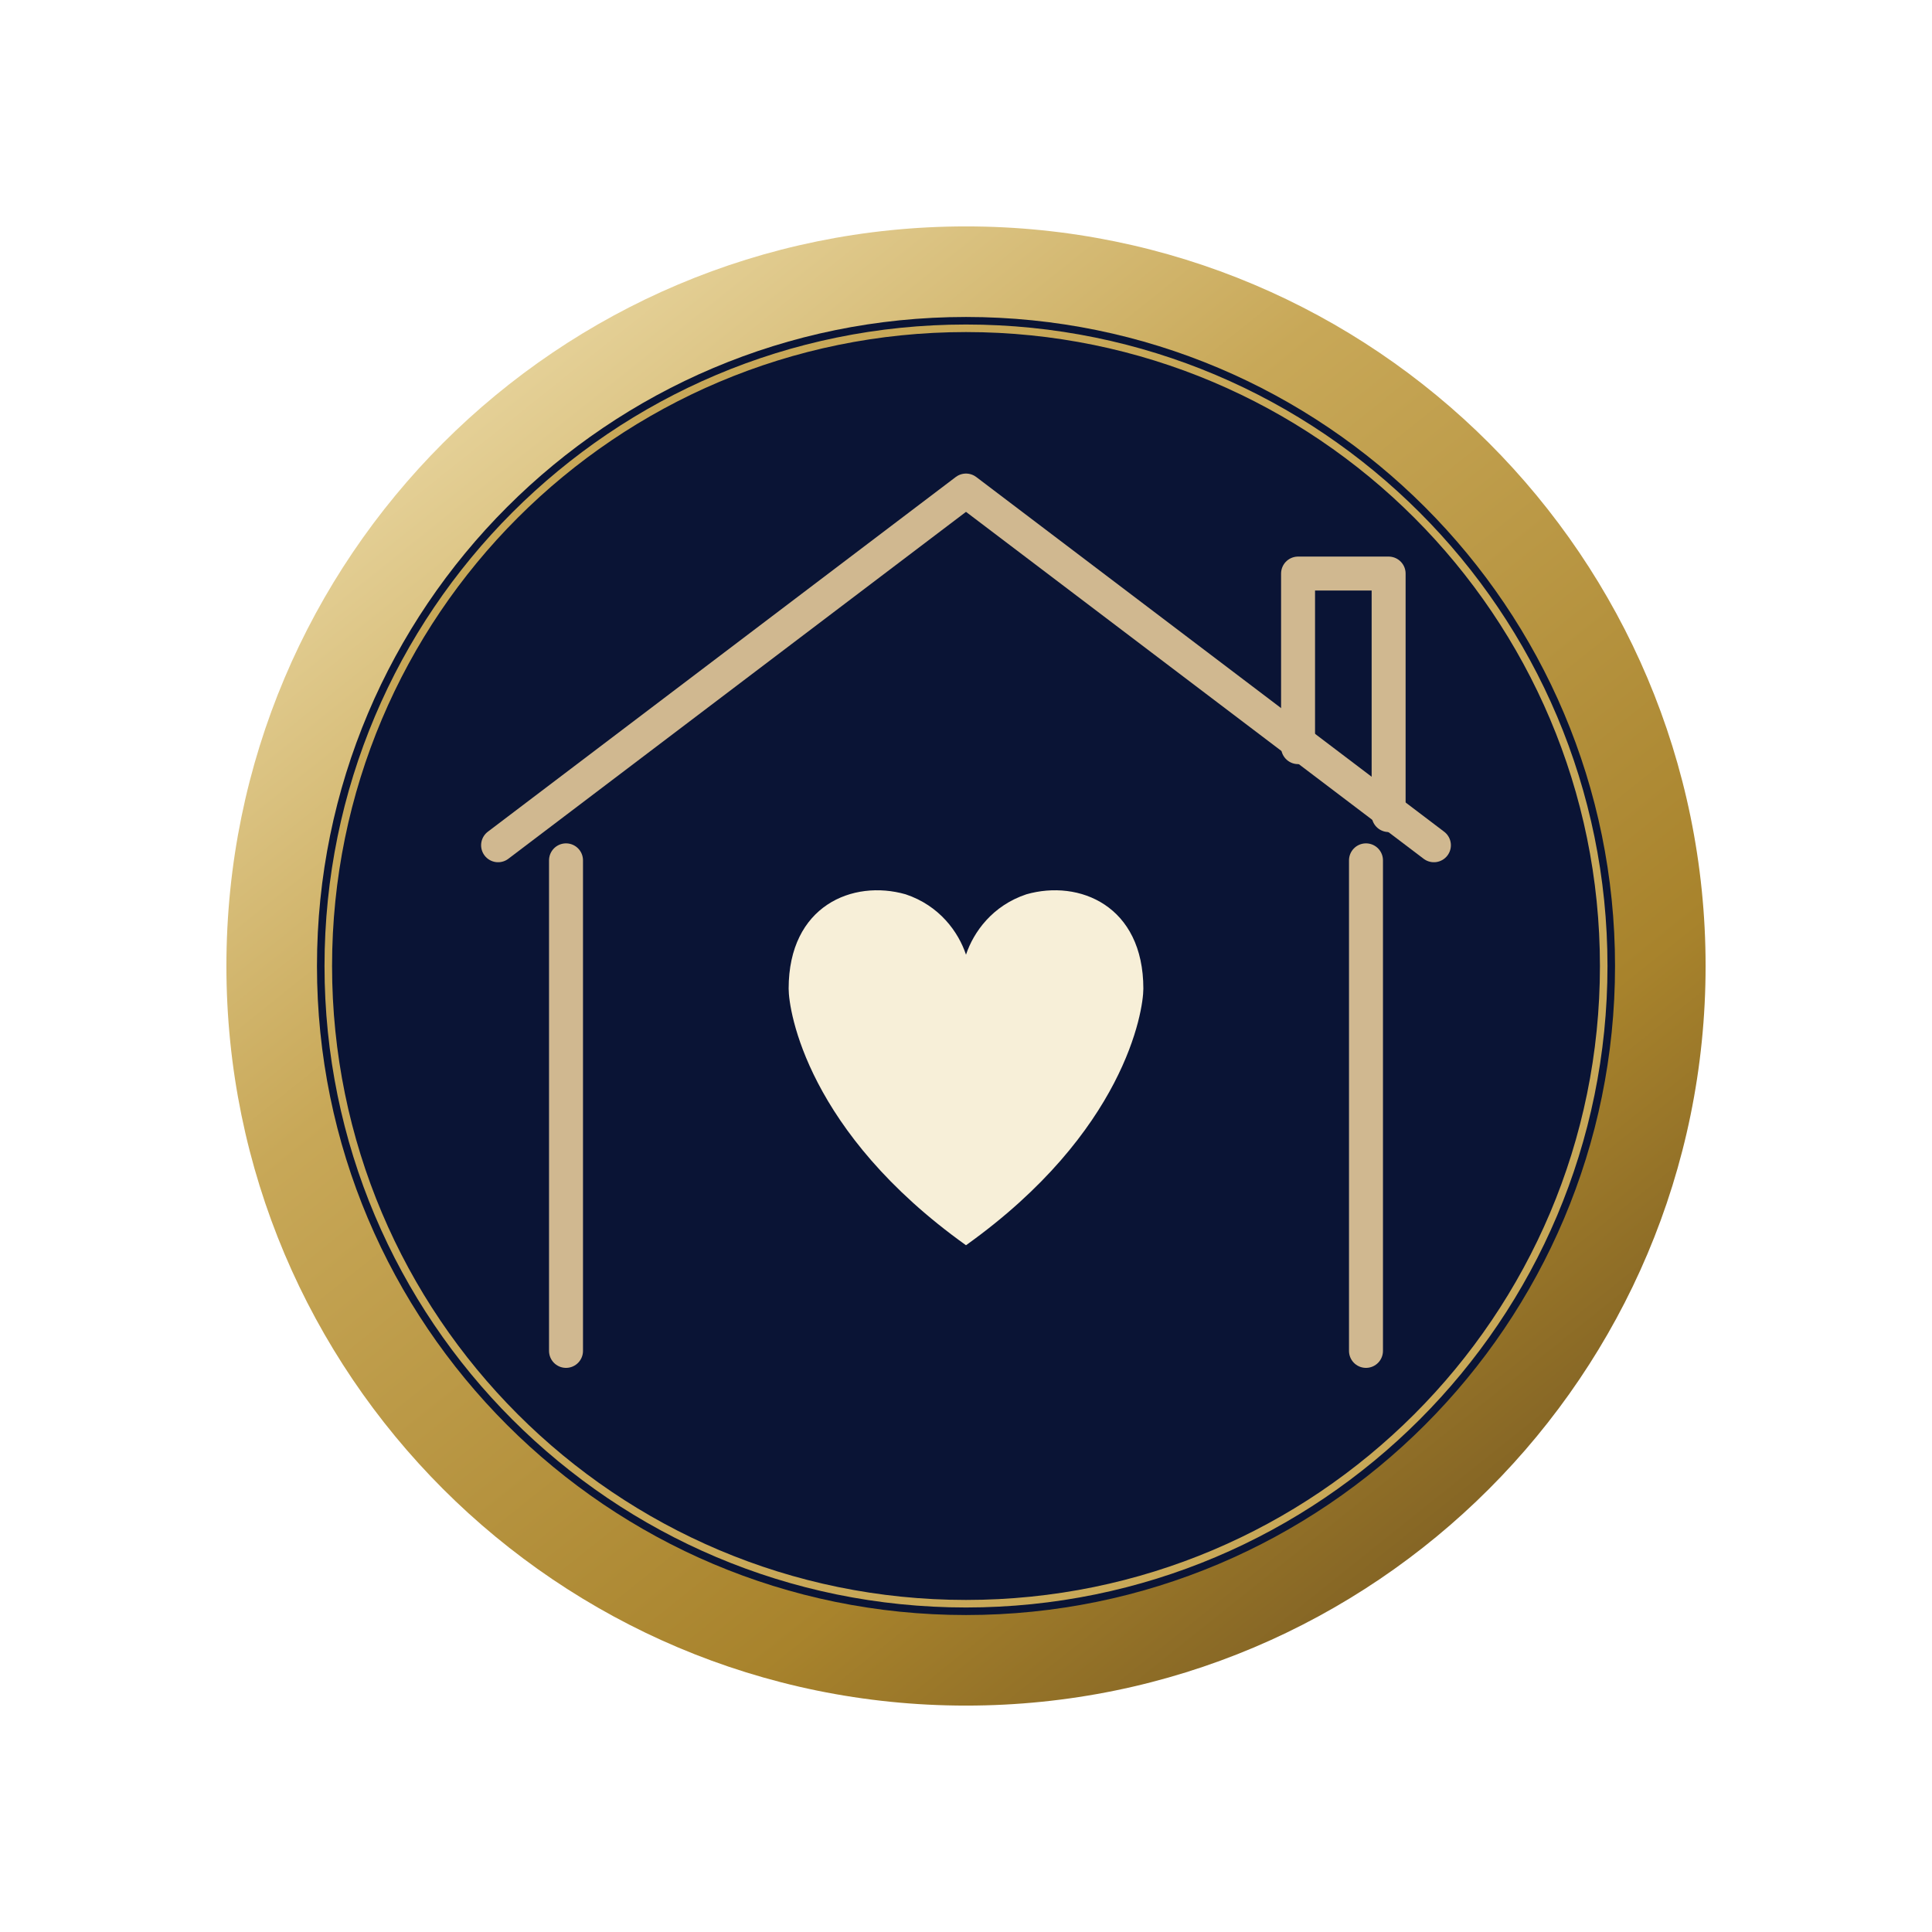
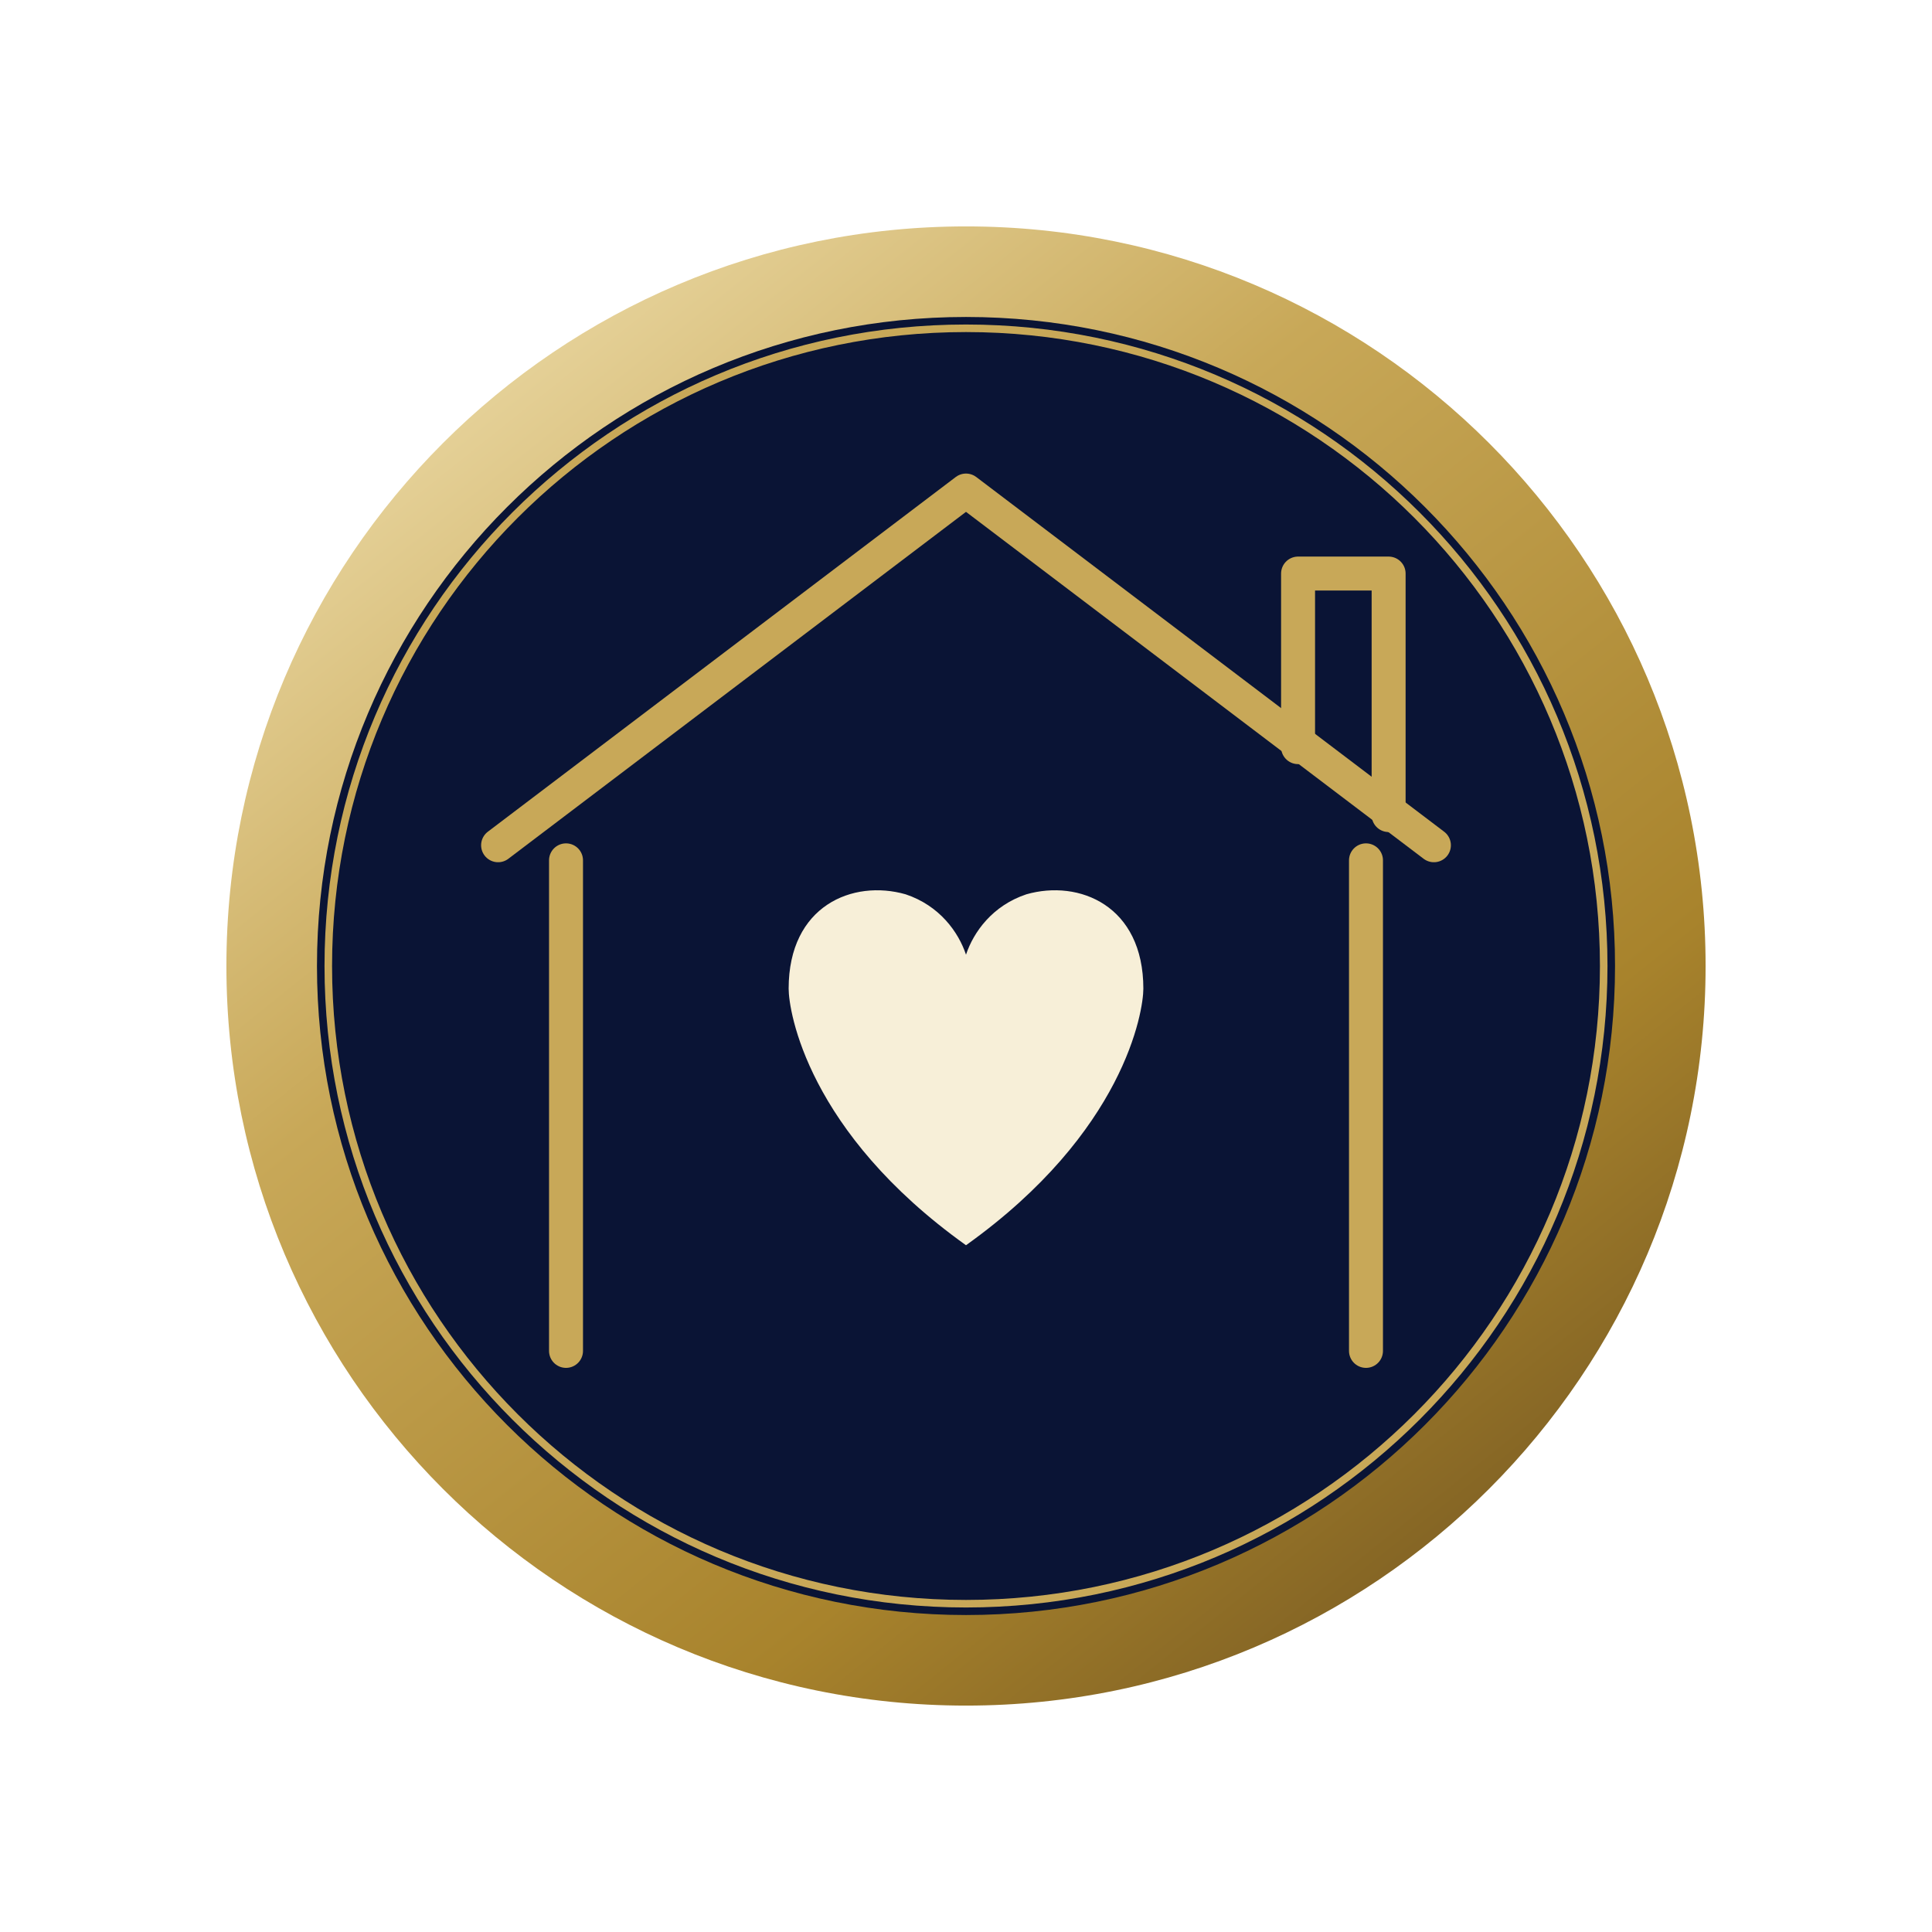
<svg xmlns="http://www.w3.org/2000/svg" viewBox="0 0 512 512" role="img" aria-label="Hestiat">
  <defs>
    <linearGradient id="oro" x1="0.1" y1="0" x2="0.9" y2="1">
      <stop offset="0" stop-color="#F2E3B4" />
      <stop offset="0.35" stop-color="#C8A858" />
      <stop offset="0.72" stop-color="#A8832C" />
      <stop offset="1" stop-color="#6E5220" />
    </linearGradient>
  </defs>
  <circle cx="256" cy="256" r="196" fill="url(#oro)" />
  <circle cx="256" cy="256" r="172" fill="#0A1435" />
  <circle cx="256" cy="256" r="169" fill="none" stroke="#C8A858" stroke-width="2" />
  <circle cx="256" cy="256" r="166" fill="#0A1435" />
-   <g fill="none" stroke="#D0B890" stroke-width="9" stroke-linecap="round" stroke-linejoin="round">
+   <g fill="none" stroke="#C8A858" stroke-width="9" stroke-linecap="round" stroke-linejoin="round">
    <path d="M132 224 L256 130 L380 224" />
    <path d="M344 198 L344 152 L368 152 L368 216" />
    <path d="M150 228 L150 358" />
    <path d="M362 228 L362 358" />
  </g>
  <path d="M256 330C214 300 209 268 209 262c0-22 17-29 31-25 9 3 14 10 16 16 2-6 7-13 16-16 14-4 31 3 31 25 0 6-5 38-47 68z" fill="#F7EFD8" />
</svg>
